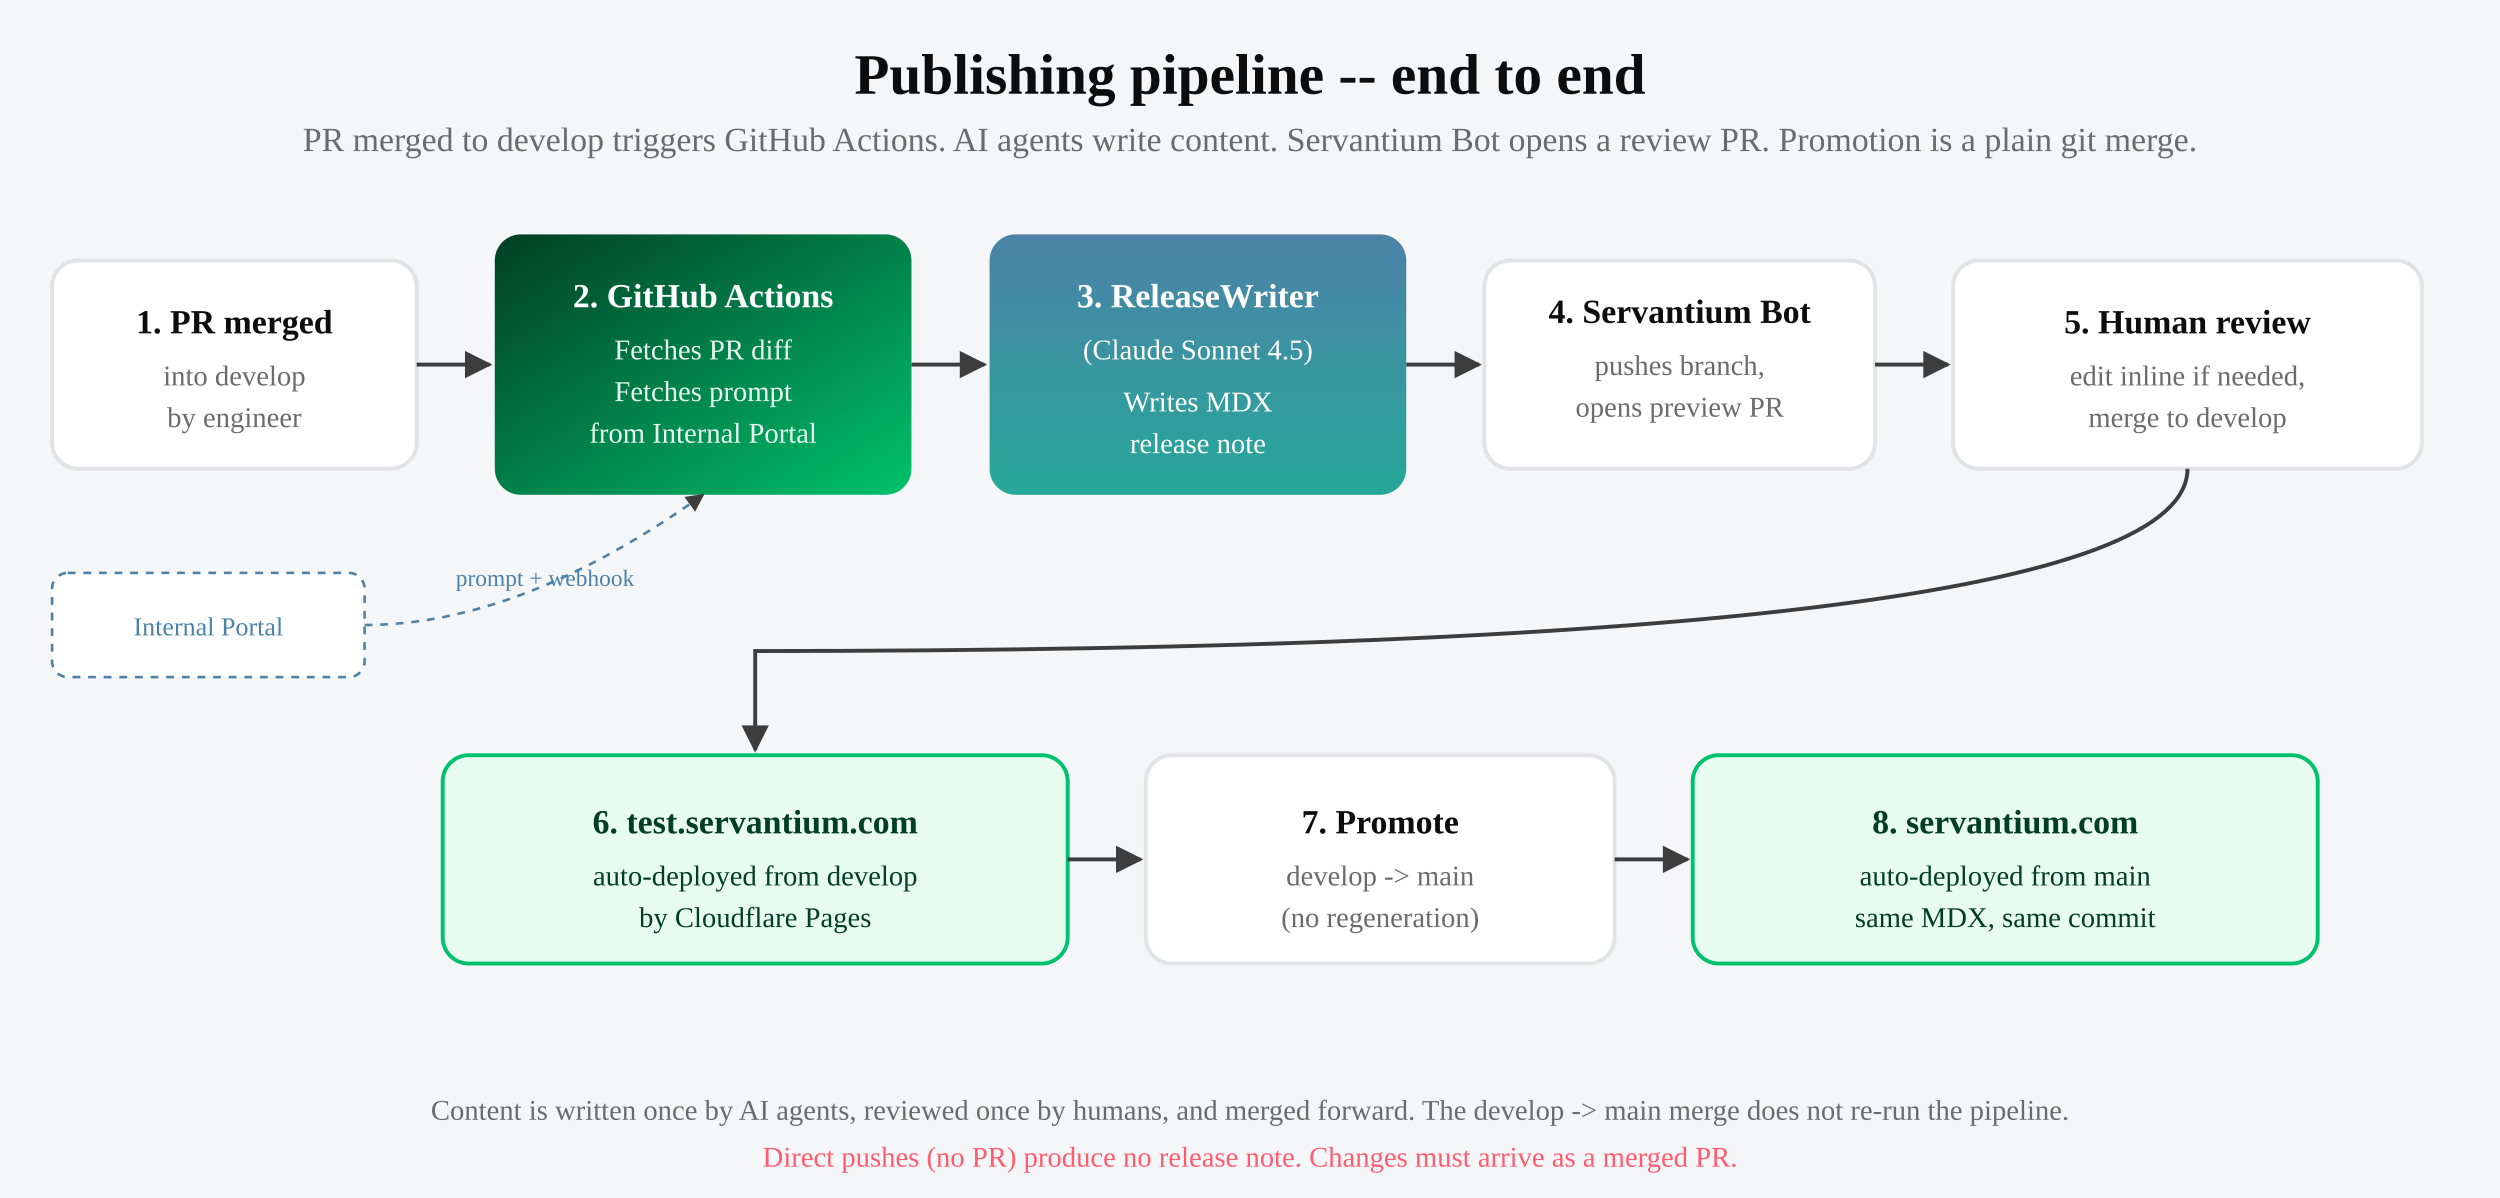
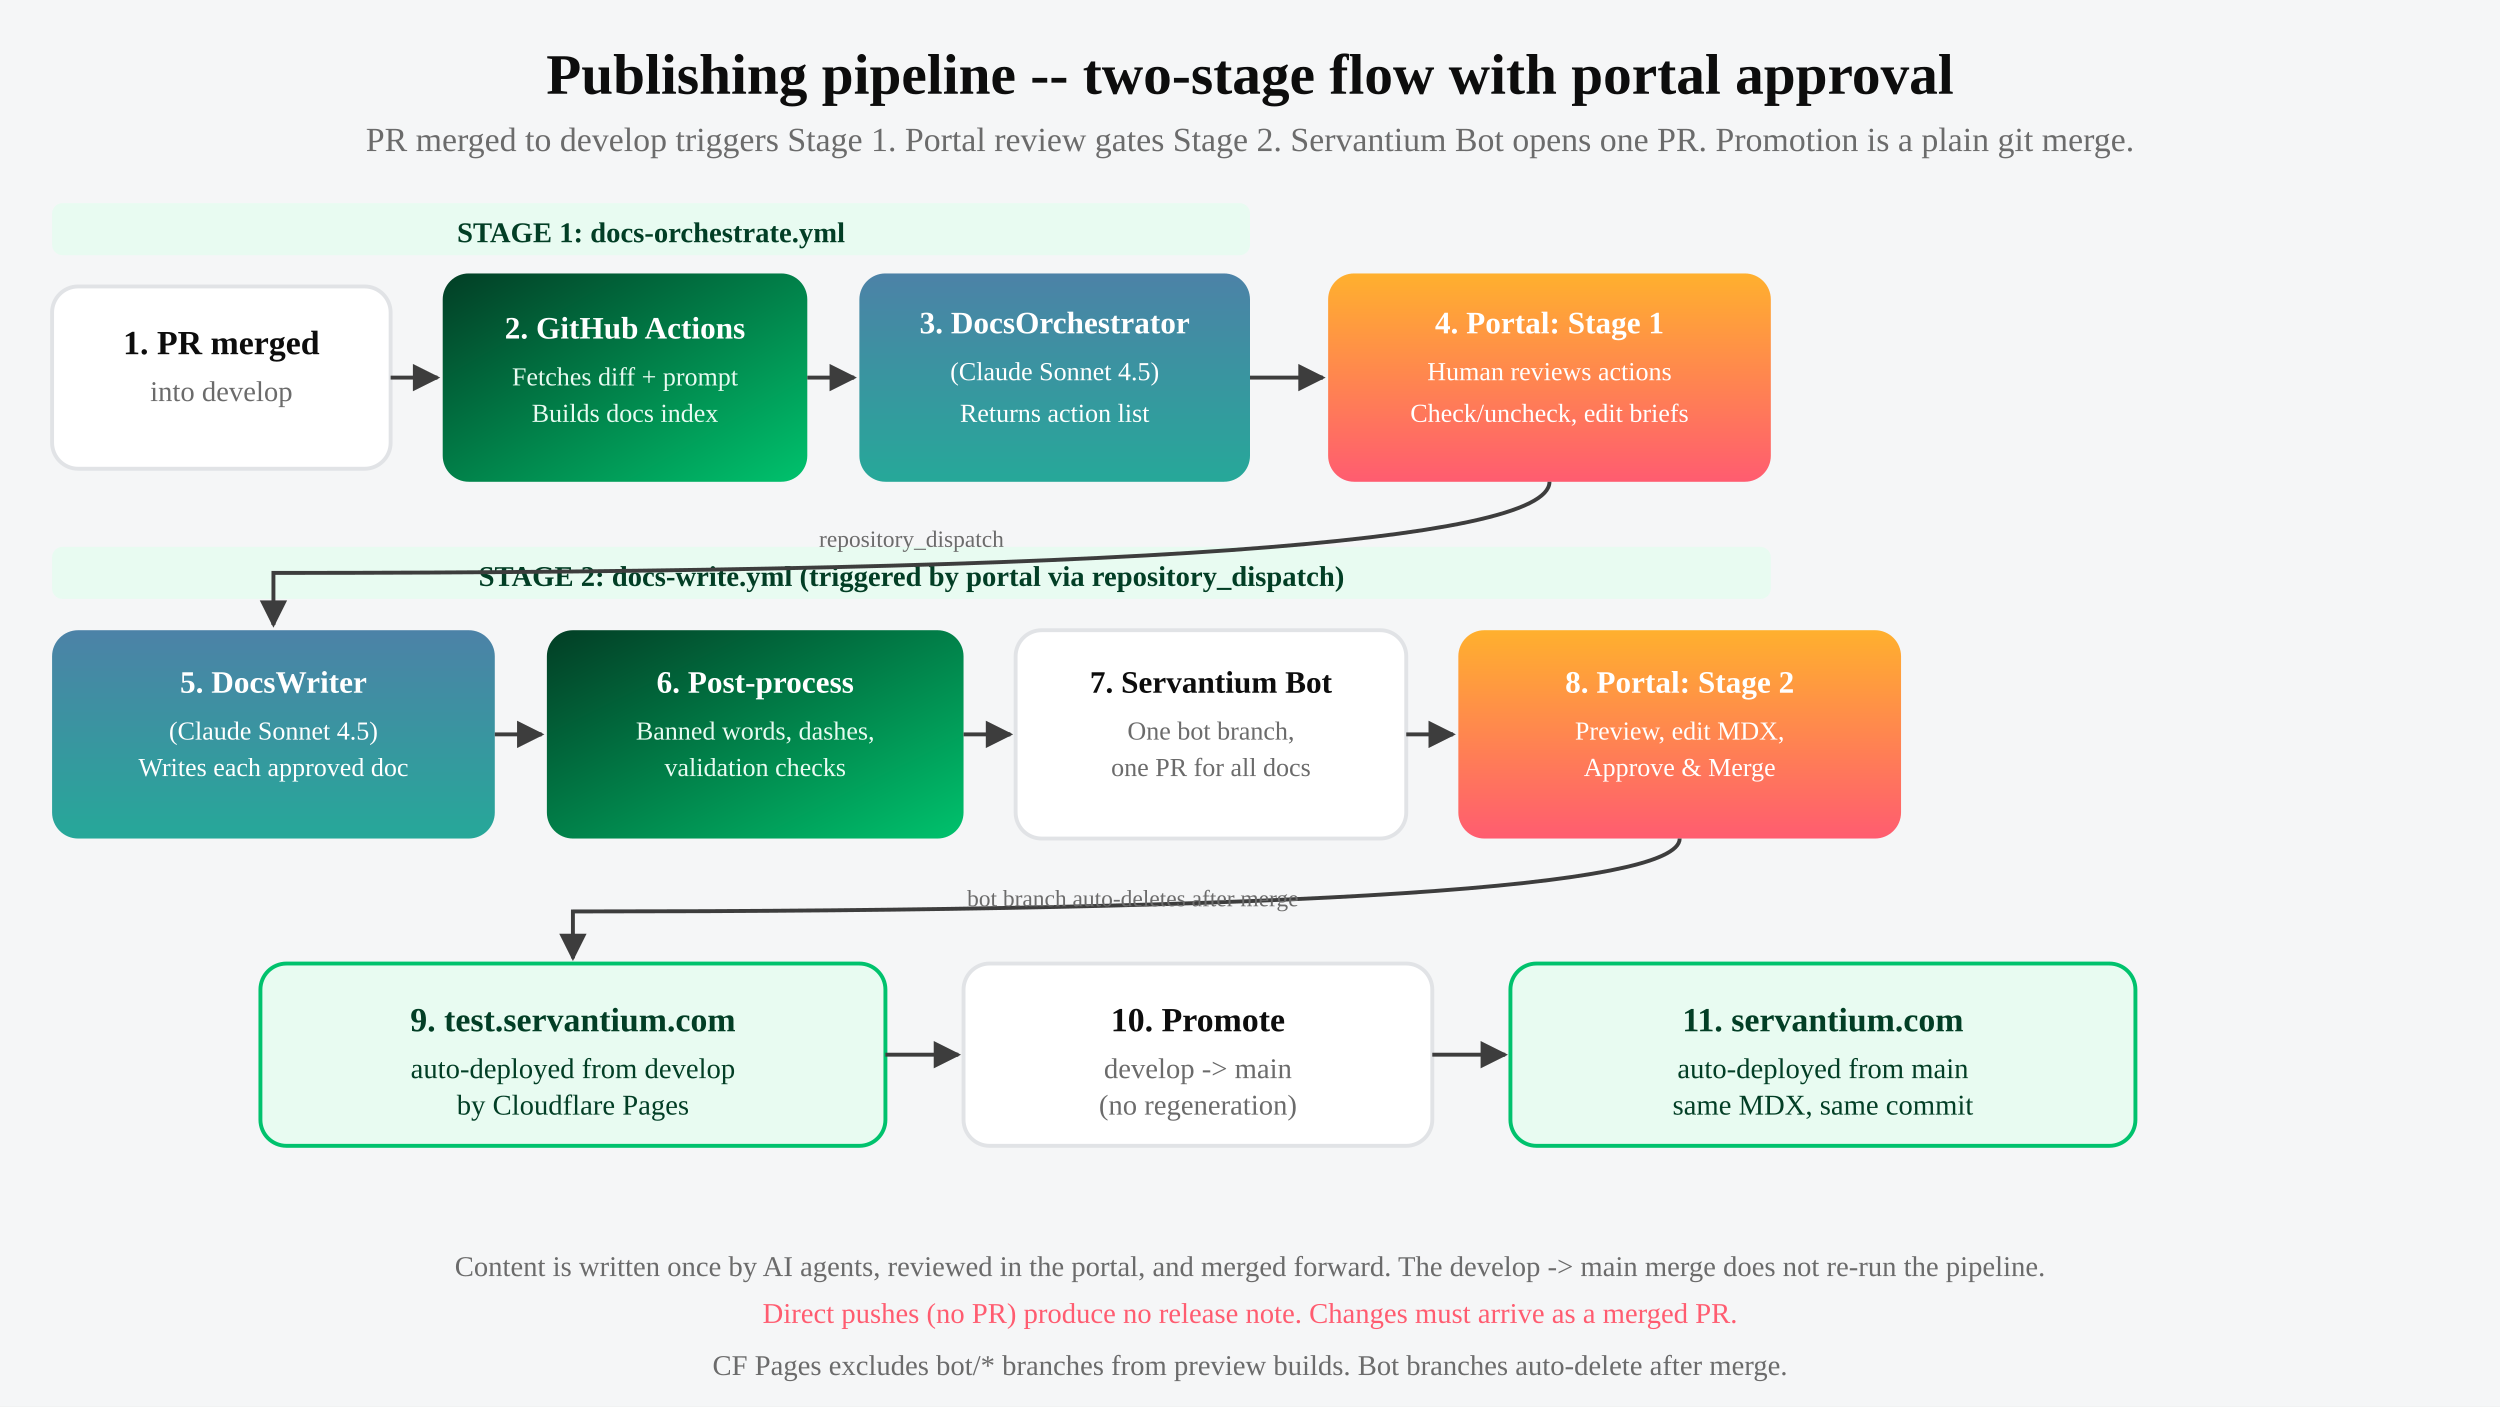
- <svg xmlns="http://www.w3.org/2000/svg" viewBox="0 0 960 460" font-family="Source Sans 3, system-ui, sans-serif">
+ <svg xmlns="http://www.w3.org/2000/svg" viewBox="0 0 960 540" font-family="Source Sans 3, system-ui, sans-serif">
  <defs>
    <linearGradient id="botFill" x1="0" y1="0" x2="1" y2="1">
      <stop offset="0%" stop-color="#023E25" />
      <stop offset="100%" stop-color="#00C26D" />
    </linearGradient>
    <linearGradient id="agentFill" x1="0" y1="0" x2="0" y2="1">
      <stop offset="0%" stop-color="#4C82A7" />
      <stop offset="100%" stop-color="#26A899" />
    </linearGradient>
+     <linearGradient id="portalFill" x1="0" y1="0" x2="0" y2="1">
+       <stop offset="0%" stop-color="#FFB02E" />
+       <stop offset="100%" stop-color="#FF5C70" />
+     </linearGradient>
    <marker id="arrow" viewBox="0 0 10 10" refX="9" refY="5" markerWidth="7" markerHeight="7" orient="auto-start-reverse">
      <path d="M0,0 L10,5 L0,10 z" fill="#3d3d3d" />
    </marker>
  </defs>
-   <rect width="960" height="460" fill="#F5F6F7" />
-   <text x="480" y="36" text-anchor="middle" font-size="22" font-weight="700" fill="#0D0D0D">Publishing pipeline -- end to end</text>
-   <text x="480" y="58" text-anchor="middle" font-size="13" fill="#6b6b6b">PR merged to develop triggers GitHub Actions. AI agents write content. Servantium Bot opens a review PR. Promotion is a plain git merge.</text>
-   <rect x="20" y="100" width="140" height="80" rx="10" fill="#ffffff" stroke="#E1E3E6" stroke-width="1.5" />
-   <text x="90" y="128" text-anchor="middle" font-size="13" font-weight="700" fill="#0D0D0D">1. PR merged</text>
-   <text x="90" y="148" text-anchor="middle" font-size="11" fill="#6b6b6b">into develop</text>
-   <text x="90" y="164" text-anchor="middle" font-size="11" fill="#6b6b6b">by engineer</text>
-   <rect x="190" y="90" width="160" height="100" rx="10" fill="url(#botFill)" />
-   <text x="270" y="118" text-anchor="middle" font-size="13" font-weight="700" fill="#ffffff">2. GitHub Actions</text>
-   <text x="270" y="138" text-anchor="middle" font-size="11" fill="#E8FBF1">Fetches PR diff</text>
-   <text x="270" y="154" text-anchor="middle" font-size="11" fill="#E8FBF1">Fetches prompt</text>
-   <text x="270" y="170" text-anchor="middle" font-size="11" fill="#E8FBF1">from Internal Portal</text>
-   <rect x="380" y="90" width="160" height="100" rx="10" fill="url(#agentFill)" />
-   <text x="460" y="118" text-anchor="middle" font-size="13" font-weight="700" fill="#ffffff">3. ReleaseWriter</text>
-   <text x="460" y="138" text-anchor="middle" font-size="11" fill="#ffffff">(Claude Sonnet 4.5)</text>
-   <text x="460" y="158" text-anchor="middle" font-size="11" fill="#ffffff">Writes MDX</text>
-   <text x="460" y="174" text-anchor="middle" font-size="11" fill="#ffffff">release note</text>
-   <rect x="570" y="100" width="150" height="80" rx="10" fill="#ffffff" stroke="#E1E3E6" stroke-width="1.5" />
-   <text x="645" y="124" text-anchor="middle" font-size="13" font-weight="700" fill="#0D0D0D">4. Servantium Bot</text>
-   <text x="645" y="144" text-anchor="middle" font-size="11" fill="#6b6b6b">pushes branch,</text>
-   <text x="645" y="160" text-anchor="middle" font-size="11" fill="#6b6b6b">opens preview PR</text>
-   <rect x="750" y="100" width="180" height="80" rx="10" fill="#ffffff" stroke="#E1E3E6" stroke-width="1.5" />
-   <text x="840" y="128" text-anchor="middle" font-size="13" font-weight="700" fill="#0D0D0D">5. Human review</text>
-   <text x="840" y="148" text-anchor="middle" font-size="11" fill="#6b6b6b">edit inline if needed,</text>
-   <text x="840" y="164" text-anchor="middle" font-size="11" fill="#6b6b6b">merge to develop</text>
-   <rect x="170" y="290" width="240" height="80" rx="10" fill="#E8FBF1" stroke="#00C26D" stroke-width="1.5" />
-   <text x="290" y="320" text-anchor="middle" font-size="13" font-weight="700" fill="#023E25">6. test.servantium.com</text>
-   <text x="290" y="340" text-anchor="middle" font-size="11" fill="#023E25">auto-deployed from develop</text>
-   <text x="290" y="356" text-anchor="middle" font-size="11" fill="#023E25">by Cloudflare Pages</text>
-   <rect x="440" y="290" width="180" height="80" rx="10" fill="#ffffff" stroke="#E1E3E6" stroke-width="1.5" />
-   <text x="530" y="320" text-anchor="middle" font-size="13" font-weight="700" fill="#0D0D0D">7. Promote</text>
-   <text x="530" y="340" text-anchor="middle" font-size="11" fill="#6b6b6b">develop -&gt; main</text>
-   <text x="530" y="356" text-anchor="middle" font-size="11" fill="#6b6b6b">(no regeneration)</text>
-   <rect x="650" y="290" width="240" height="80" rx="10" fill="#E8FBF1" stroke="#00C26D" stroke-width="1.5" />
-   <text x="770" y="320" text-anchor="middle" font-size="13" font-weight="700" fill="#023E25">8. servantium.com</text>
-   <text x="770" y="340" text-anchor="middle" font-size="11" fill="#023E25">auto-deployed from main</text>
-   <text x="770" y="356" text-anchor="middle" font-size="11" fill="#023E25">same MDX, same commit</text>
-   <line x1="160" y1="140" x2="188" y2="140" stroke="#3d3d3d" stroke-width="1.5" marker-end="url(#arrow)" />
-   <line x1="350" y1="140" x2="378" y2="140" stroke="#3d3d3d" stroke-width="1.5" marker-end="url(#arrow)" />
-   <line x1="540" y1="140" x2="568" y2="140" stroke="#3d3d3d" stroke-width="1.5" marker-end="url(#arrow)" />
-   <line x1="720" y1="140" x2="748" y2="140" stroke="#3d3d3d" stroke-width="1.5" marker-end="url(#arrow)" />
-   <path d="M 840 180 Q 840 250 290 250 L 290 288" fill="none" stroke="#3d3d3d" stroke-width="1.5" marker-end="url(#arrow)" />
-   <line x1="410" y1="330" x2="438" y2="330" stroke="#3d3d3d" stroke-width="1.5" marker-end="url(#arrow)" />
-   <line x1="620" y1="330" x2="648" y2="330" stroke="#3d3d3d" stroke-width="1.5" marker-end="url(#arrow)" />
-   <rect x="20" y="220" width="120" height="40" rx="6" fill="#ffffff" stroke="#4C82A7" stroke-width="1" stroke-dasharray="3 3" />
-   <text x="80" y="244" text-anchor="middle" font-size="10" fill="#4C82A7">Internal Portal</text>
-   <path d="M 140 240 Q 200 240 270 190" fill="none" stroke="#4C82A7" stroke-width="1" stroke-dasharray="3 3" marker-end="url(#arrow)" />
-   <text x="175" y="225" font-size="9" fill="#4C82A7">prompt + webhook</text>
-   <text x="480" y="430" text-anchor="middle" font-size="11" fill="#6b6b6b">Content is written once by AI agents, reviewed once by humans, and merged forward. The develop -&gt; main merge does not re-run the pipeline.</text>
-   <text x="480" y="448" text-anchor="middle" font-size="11" fill="#FF5C70">Direct pushes (no PR) produce no release note. Changes must arrive as a merged PR.</text>
+   <rect width="960" height="540" fill="#F5F6F7" />
+   <text x="480" y="36" text-anchor="middle" font-size="22" font-weight="700" fill="#0D0D0D">Publishing pipeline -- two-stage flow with portal approval</text>
+   <text x="480" y="58" text-anchor="middle" font-size="13" fill="#6b6b6b">PR merged to develop triggers Stage 1. Portal review gates Stage 2. Servantium Bot opens one PR. Promotion is a plain git merge.</text>
+   <rect x="20" y="78" width="460" height="20" rx="4" fill="#E8FBF1" />
+   <text x="250" y="93" text-anchor="middle" font-size="11" font-weight="700" fill="#023E25">STAGE 1: docs-orchestrate.yml</text>
+   <rect x="20" y="110" width="130" height="70" rx="10" fill="#ffffff" stroke="#E1E3E6" stroke-width="1.5" />
+   <text x="85" y="136" text-anchor="middle" font-size="13" font-weight="700" fill="#0D0D0D">1. PR merged</text>
+   <text x="85" y="154" text-anchor="middle" font-size="11" fill="#6b6b6b">into develop</text>
+   <rect x="170" y="105" width="140" height="80" rx="10" fill="url(#botFill)" />
+   <text x="240" y="130" text-anchor="middle" font-size="12" font-weight="700" fill="#ffffff">2. GitHub Actions</text>
+   <text x="240" y="148" text-anchor="middle" font-size="10" fill="#E8FBF1">Fetches diff + prompt</text>
+   <text x="240" y="162" text-anchor="middle" font-size="10" fill="#E8FBF1">Builds docs index</text>
+   <rect x="330" y="105" width="150" height="80" rx="10" fill="url(#agentFill)" />
+   <text x="405" y="128" text-anchor="middle" font-size="12" font-weight="700" fill="#ffffff">3. DocsOrchestrator</text>
+   <text x="405" y="146" text-anchor="middle" font-size="10" fill="#ffffff">(Claude Sonnet 4.5)</text>
+   <text x="405" y="162" text-anchor="middle" font-size="10" fill="#ffffff">Returns action list</text>
+   <line x1="150" y1="145" x2="168" y2="145" stroke="#3d3d3d" stroke-width="1.5" marker-end="url(#arrow)" />
+   <line x1="310" y1="145" x2="328" y2="145" stroke="#3d3d3d" stroke-width="1.5" marker-end="url(#arrow)" />
+   <rect x="510" y="105" width="170" height="80" rx="10" fill="url(#portalFill)" />
+   <text x="595" y="128" text-anchor="middle" font-size="12" font-weight="700" fill="#ffffff">4. Portal: Stage 1</text>
+   <text x="595" y="146" text-anchor="middle" font-size="10" fill="#ffffff">Human reviews actions</text>
+   <text x="595" y="162" text-anchor="middle" font-size="10" fill="#ffffff">Check/uncheck, edit briefs</text>
+   <line x1="480" y1="145" x2="508" y2="145" stroke="#3d3d3d" stroke-width="1.5" marker-end="url(#arrow)" />
+   <rect x="20" y="210" width="660" height="20" rx="4" fill="#E8FBF1" />
+   <text x="350" y="225" text-anchor="middle" font-size="11" font-weight="700" fill="#023E25">STAGE 2: docs-write.yml (triggered by portal via repository_dispatch)</text>
+   <rect x="20" y="242" width="170" height="80" rx="10" fill="url(#agentFill)" />
+   <text x="105" y="266" text-anchor="middle" font-size="12" font-weight="700" fill="#ffffff">5. DocsWriter</text>
+   <text x="105" y="284" text-anchor="middle" font-size="10" fill="#ffffff">(Claude Sonnet 4.5)</text>
+   <text x="105" y="298" text-anchor="middle" font-size="10" fill="#ffffff">Writes each approved doc</text>
+   <rect x="210" y="242" width="160" height="80" rx="10" fill="url(#botFill)" />
+   <text x="290" y="266" text-anchor="middle" font-size="12" font-weight="700" fill="#ffffff">6. Post-process</text>
+   <text x="290" y="284" text-anchor="middle" font-size="10" fill="#E8FBF1">Banned words, dashes,</text>
+   <text x="290" y="298" text-anchor="middle" font-size="10" fill="#E8FBF1">validation checks</text>
+   <rect x="390" y="242" width="150" height="80" rx="10" fill="#ffffff" stroke="#E1E3E6" stroke-width="1.5" />
+   <text x="465" y="266" text-anchor="middle" font-size="12" font-weight="700" fill="#0D0D0D">7. Servantium Bot</text>
+   <text x="465" y="284" text-anchor="middle" font-size="10" fill="#6b6b6b">One bot branch,</text>
+   <text x="465" y="298" text-anchor="middle" font-size="10" fill="#6b6b6b">one PR for all docs</text>
+   <rect x="560" y="242" width="170" height="80" rx="10" fill="url(#portalFill)" />
+   <text x="645" y="266" text-anchor="middle" font-size="12" font-weight="700" fill="#ffffff">8. Portal: Stage 2</text>
+   <text x="645" y="284" text-anchor="middle" font-size="10" fill="#ffffff">Preview, edit MDX,</text>
+   <text x="645" y="298" text-anchor="middle" font-size="10" fill="#ffffff">Approve &amp; Merge</text>
+   <line x1="190" y1="282" x2="208" y2="282" stroke="#3d3d3d" stroke-width="1.5" marker-end="url(#arrow)" />
+   <line x1="370" y1="282" x2="388" y2="282" stroke="#3d3d3d" stroke-width="1.5" marker-end="url(#arrow)" />
+   <line x1="540" y1="282" x2="558" y2="282" stroke="#3d3d3d" stroke-width="1.5" marker-end="url(#arrow)" />
+   <path d="M 595 185 Q 595 220 105 220 L 105 240" fill="none" stroke="#3d3d3d" stroke-width="1.5" marker-end="url(#arrow)" />
+   <text x="350" y="210" text-anchor="middle" font-size="9" fill="#6b6b6b">repository_dispatch</text>
+   <rect x="100" y="370" width="240" height="70" rx="10" fill="#E8FBF1" stroke="#00C26D" stroke-width="1.5" />
+   <text x="220" y="396" text-anchor="middle" font-size="13" font-weight="700" fill="#023E25">9. test.servantium.com</text>
+   <text x="220" y="414" text-anchor="middle" font-size="11" fill="#023E25">auto-deployed from develop</text>
+   <text x="220" y="428" text-anchor="middle" font-size="11" fill="#023E25">by Cloudflare Pages</text>
+   <rect x="370" y="370" width="180" height="70" rx="10" fill="#ffffff" stroke="#E1E3E6" stroke-width="1.5" />
+   <text x="460" y="396" text-anchor="middle" font-size="13" font-weight="700" fill="#0D0D0D">10. Promote</text>
+   <text x="460" y="414" text-anchor="middle" font-size="11" fill="#6b6b6b">develop -&gt; main</text>
+   <text x="460" y="428" text-anchor="middle" font-size="11" fill="#6b6b6b">(no regeneration)</text>
+   <rect x="580" y="370" width="240" height="70" rx="10" fill="#E8FBF1" stroke="#00C26D" stroke-width="1.5" />
+   <text x="700" y="396" text-anchor="middle" font-size="13" font-weight="700" fill="#023E25">11. servantium.com</text>
+   <text x="700" y="414" text-anchor="middle" font-size="11" fill="#023E25">auto-deployed from main</text>
+   <text x="700" y="428" text-anchor="middle" font-size="11" fill="#023E25">same MDX, same commit</text>
+   <path d="M 645 322 Q 645 350 220 350 L 220 368" fill="none" stroke="#3d3d3d" stroke-width="1.5" marker-end="url(#arrow)" />
+   <text x="435" y="348" text-anchor="middle" font-size="9" fill="#6b6b6b">bot branch auto-deletes after merge</text>
+   <line x1="340" y1="405" x2="368" y2="405" stroke="#3d3d3d" stroke-width="1.5" marker-end="url(#arrow)" />
+   <line x1="550" y1="405" x2="578" y2="405" stroke="#3d3d3d" stroke-width="1.5" marker-end="url(#arrow)" />
+   <text x="480" y="490" text-anchor="middle" font-size="11" fill="#6b6b6b">Content is written once by AI agents, reviewed in the portal, and merged forward. The develop -&gt; main merge does not re-run the pipeline.</text>
+   <text x="480" y="508" text-anchor="middle" font-size="11" fill="#FF5C70">Direct pushes (no PR) produce no release note. Changes must arrive as a merged PR.</text>
+   <text x="480" y="528" text-anchor="middle" font-size="11" fill="#6b6b6b">CF Pages excludes bot/* branches from preview builds. Bot branches auto-delete after merge.</text>
</svg>
